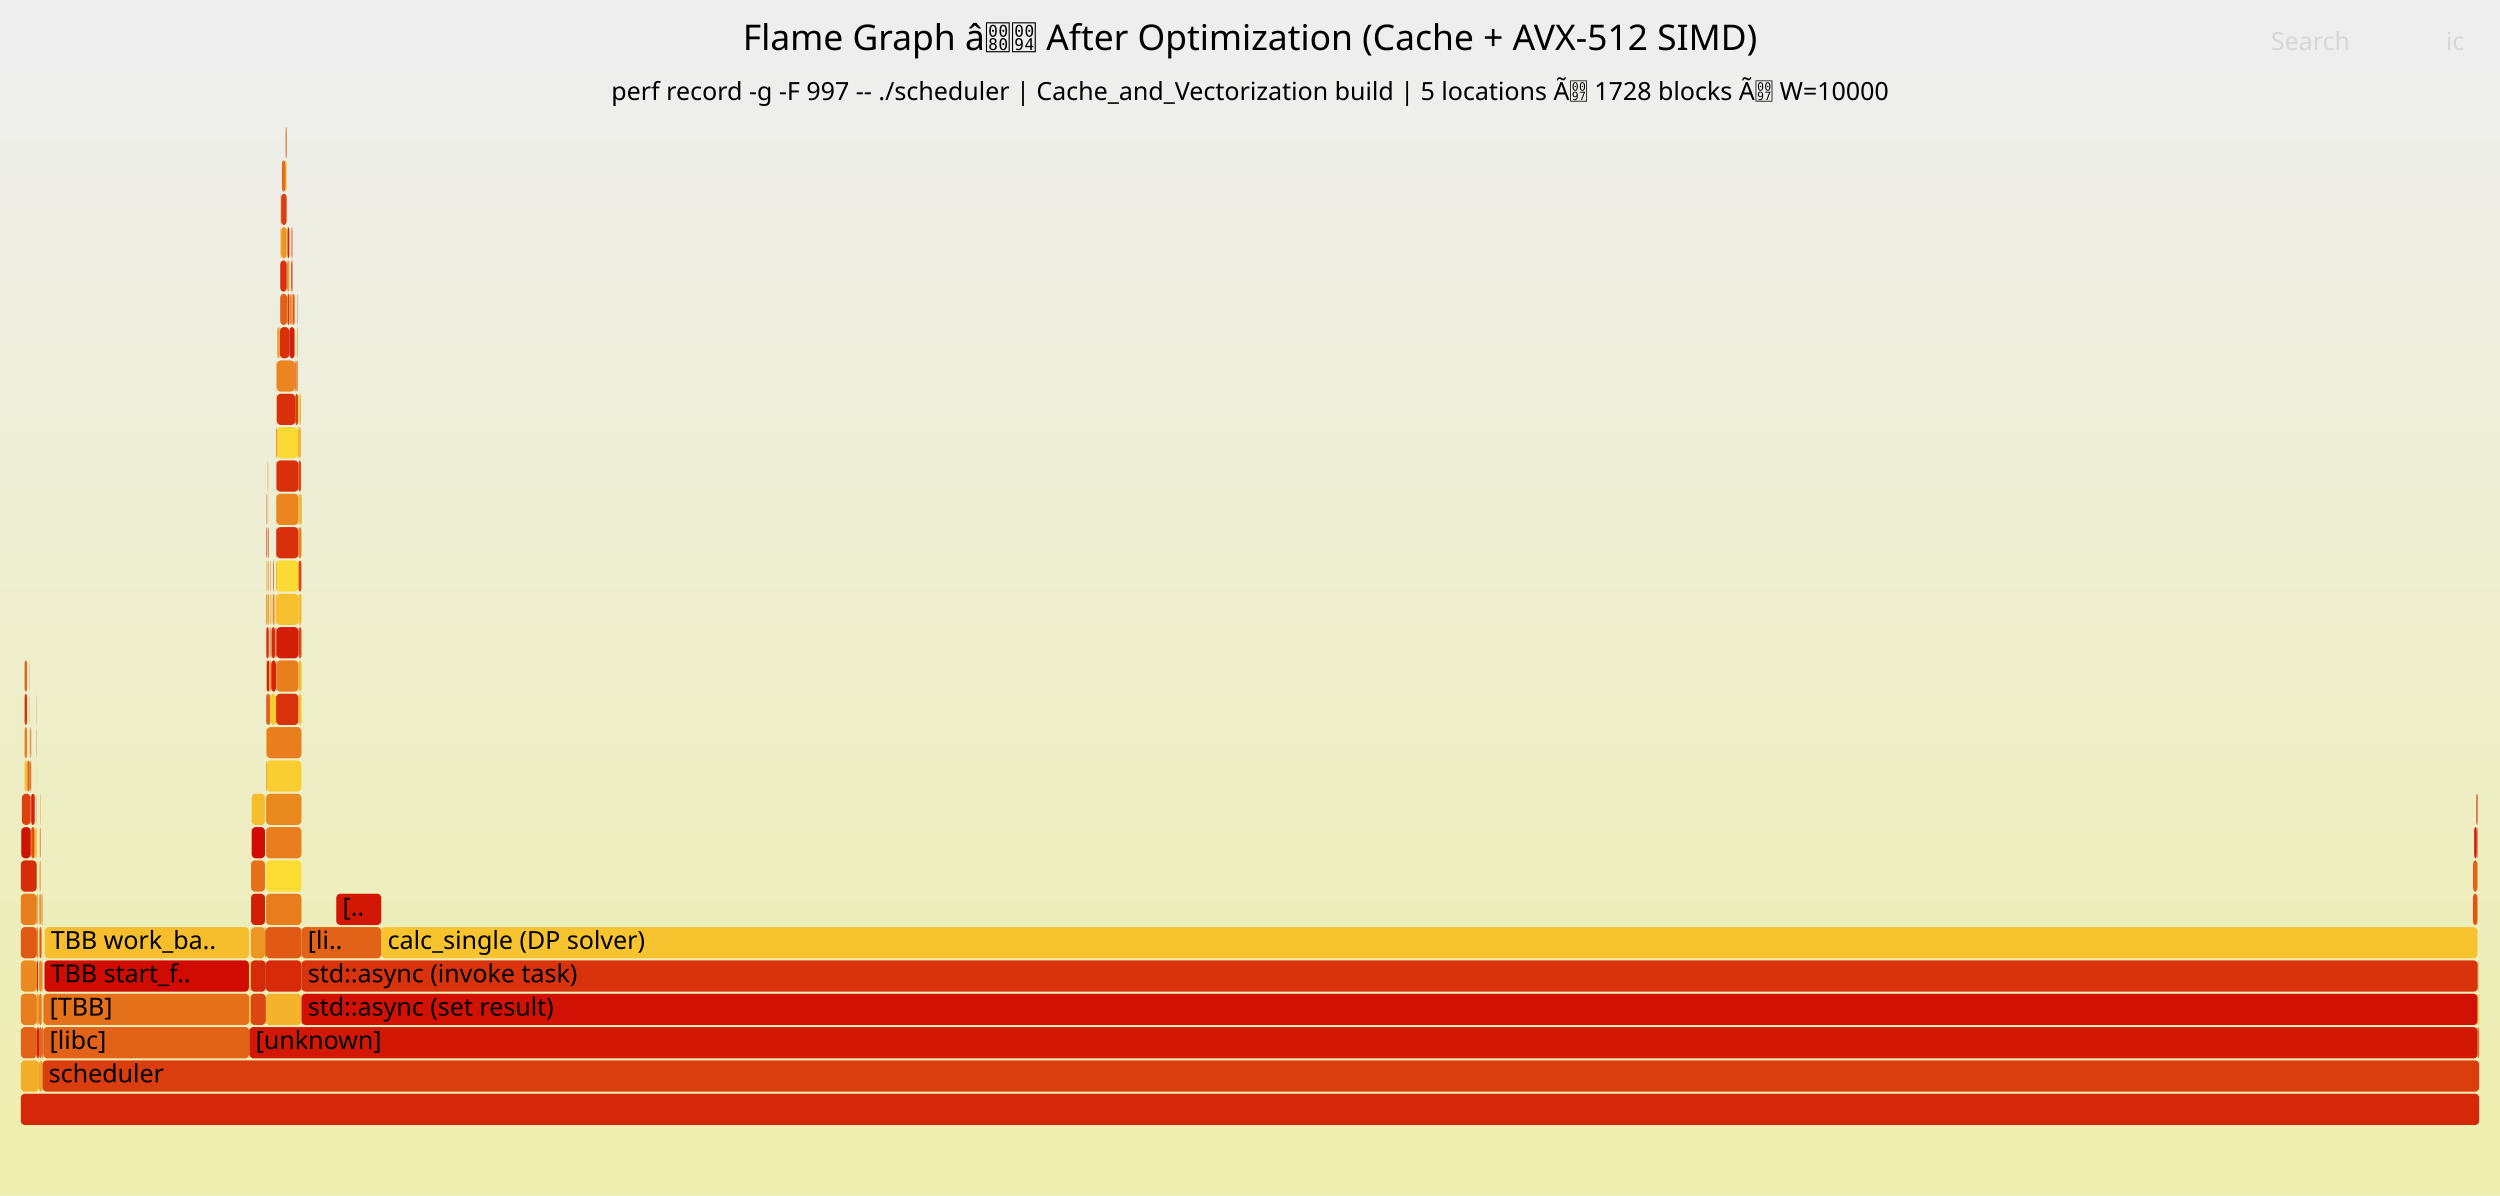
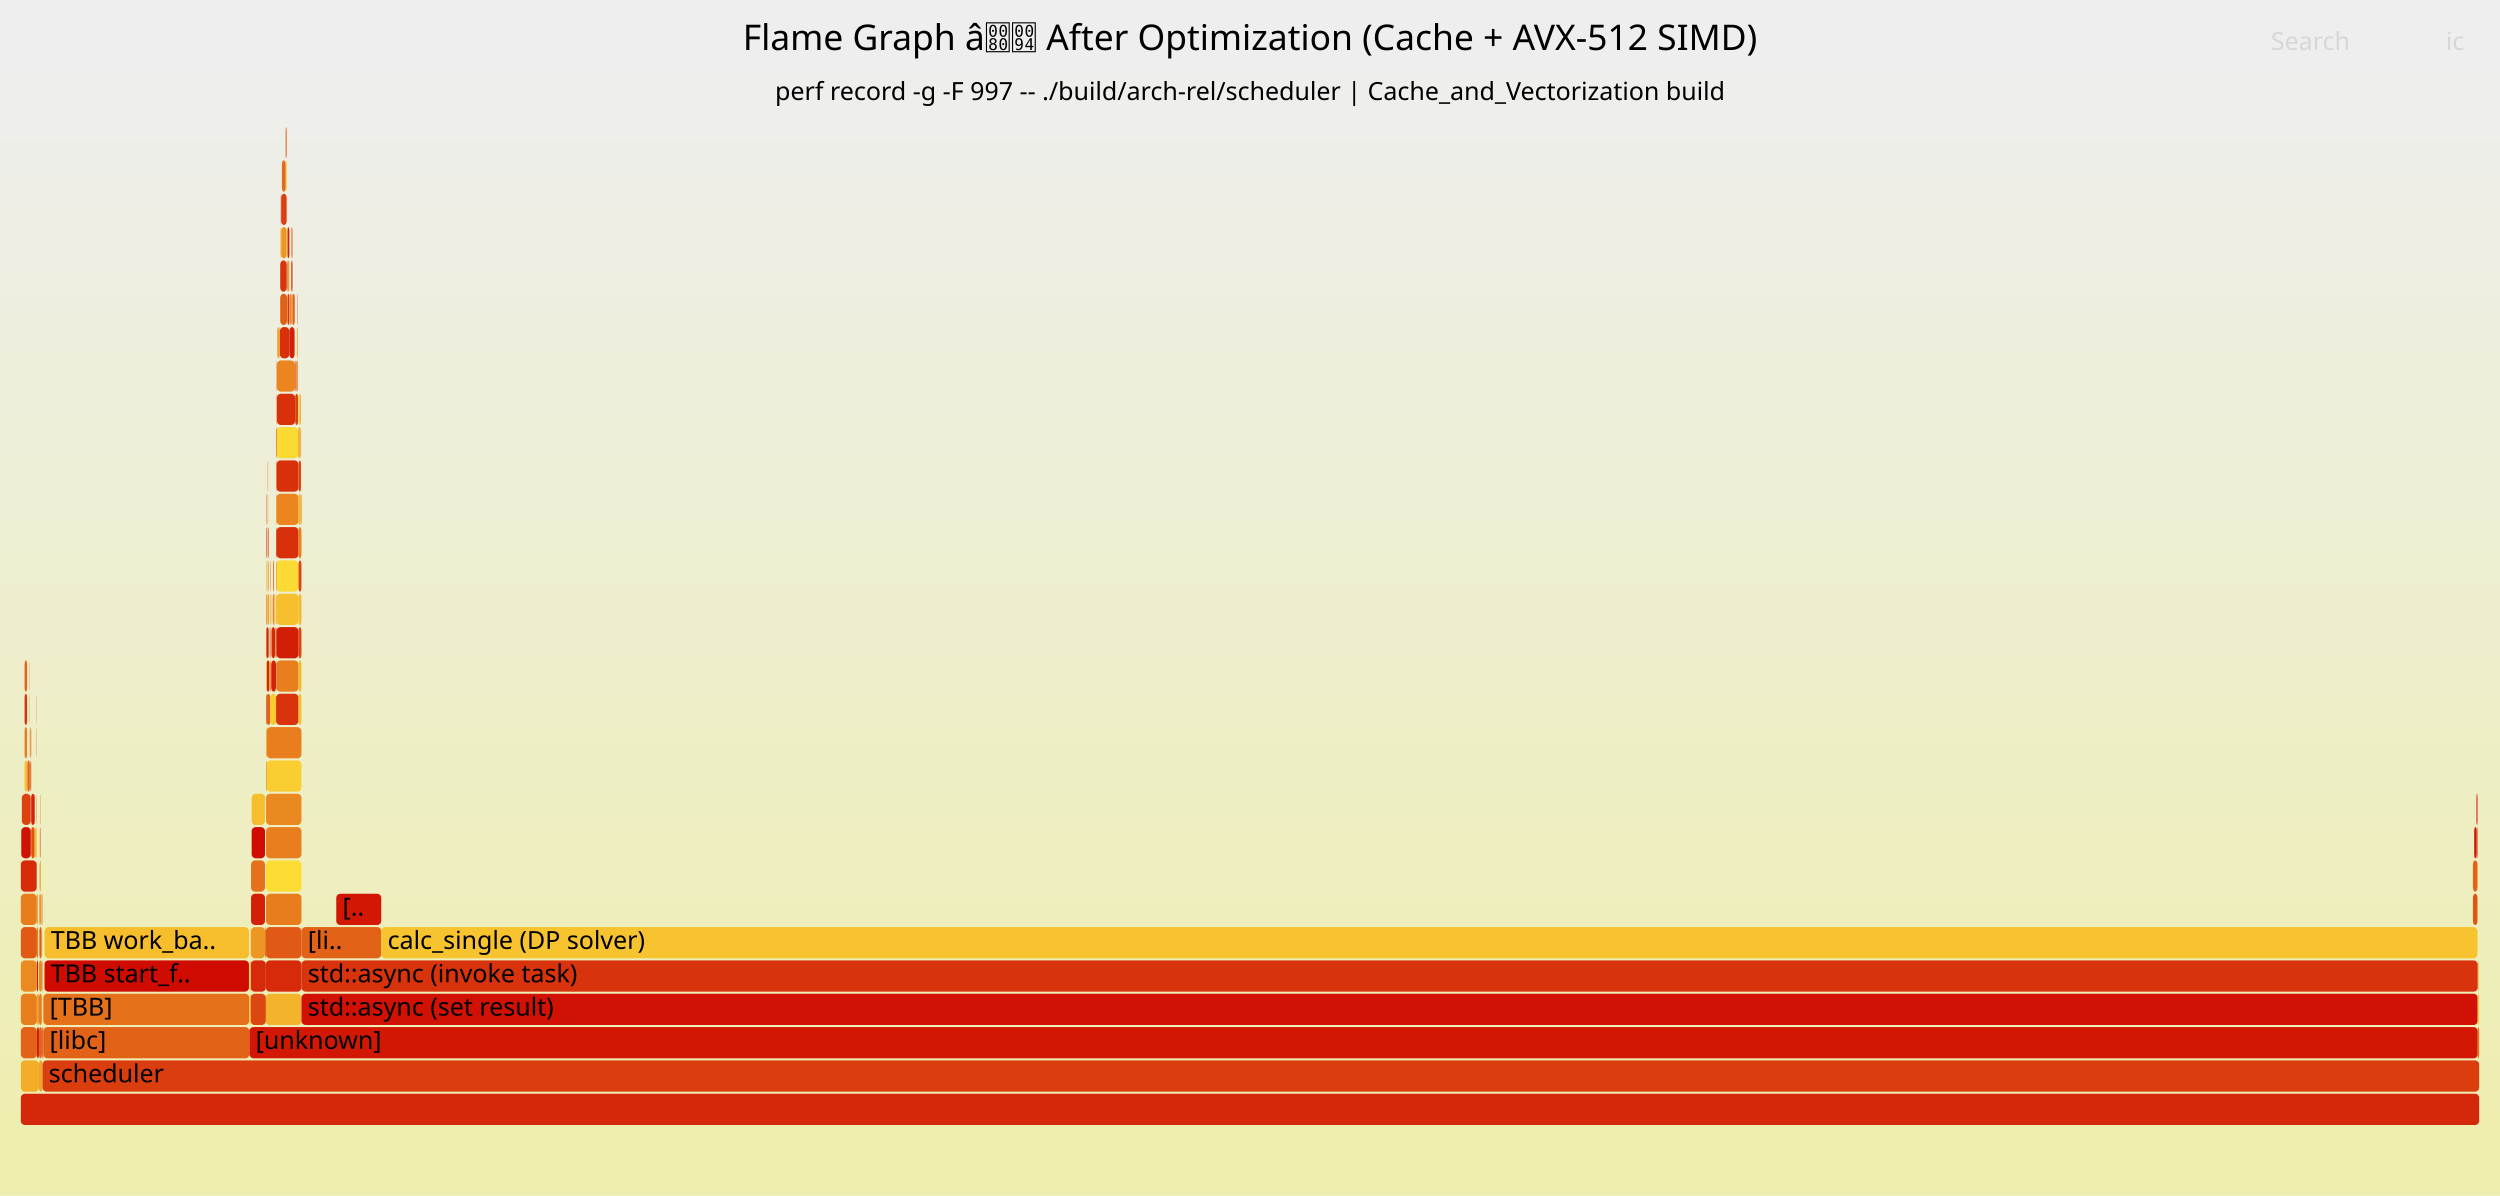
<svg xmlns="http://www.w3.org/2000/svg" version="1.1" width="1200" height="574" viewBox="0 0 1200 574">
  <defs>
    <linearGradient id="background" y1="0" y2="1" x1="0" x2="0">
      <stop stop-color="#eeeeee" offset="5%" />
      <stop stop-color="#eeeeb0" offset="95%" />
    </linearGradient>
  </defs>
  <style type="text/css">
	text { font-family:Verdana; font-size:12px; fill:rgb(0,0,0); }
	#search, #ignorecase { opacity:0.1; cursor:pointer; }
	#search:hover, #search.show, #ignorecase:hover, #ignorecase.show { opacity:1; }
	#subtitle { text-anchor:middle; font-color:rgb(160,160,160); }
	#title { text-anchor:middle; font-size:17px}
	#unzoom { cursor:pointer; }
	#frames &gt; *:hover { stroke:black; stroke-width:0.5; cursor:pointer; }
	.hide { display:none; }
	.parent { opacity:0.5; }
</style>
  <rect x="0.0" y="0" width="1200.0" height="574.0" fill="url(#background)" />
  <text id="title" x="600.00" y="24">Flame Graph â After Optimization (Cache + AVX-512 SIMD)</text>
-   <text id="subtitle" x="600.00" y="48">perf record -g -F 997 -- ./scheduler  |  Cache_and_Vectorization build  |  5 locations Ã 1728 blocks Ã W=10000</text>
+   <text id="subtitle" x="600.00" y="48">perf record -g -F 997 -- ./build/arch-rel/scheduler  |  Cache_and_Vectorization build</text>
  <text id="details" x="10.00" y="557"> </text>
  <text id="unzoom" x="10.00" y="24" class="hide">Reset Zoom</text>
  <text id="search" x="1090.00" y="24">Search</text>
  <text id="ignorecase" x="1174.00" y="24">ic</text>
  <text id="matched" x="1090.00" y="557"> </text>
  <g id="frames">
    <g>
      <rect x="14.3" y="349" width="0.1" height="15.0" fill="rgb(231,121,29)" rx="2" ry="2" />
      <text x="17.34" y="359.5" />
    </g>
    <g>
      <rect x="141.7" y="189" width="1.4" height="15.0" fill="rgb(219,64,15)" rx="2" ry="2" />
      <text x="144.73" y="199.5" />
    </g>
    <g>
      <rect x="131.8" y="285" width="0.2" height="15.0" fill="rgb(224,91,21)" rx="2" ry="2" />
      <text x="134.76" y="295.5" />
    </g>
    <g>
      <rect x="18.7" y="461" width="1.4" height="15.0" fill="rgb(235,138,33)" rx="2" ry="2" />
      <text x="21.70" y="471.5" />
    </g>
    <g>
      <rect x="11.8" y="317" width="1.2" height="15.0" fill="rgb(226,98,23)" rx="2" ry="2" />
      <text x="14.81" y="327.5" />
    </g>
    <g>
      <rect x="127.7" y="301" width="0.3" height="15.0" fill="rgb(220,71,17)" rx="2" ry="2" />
      <text x="130.69" y="311.5" />
    </g>
    <g>
      <rect x="137.6" y="109" width="0.2" height="15.0" fill="rgb(254,226,54)" rx="2" ry="2" />
      <text x="140.60" y="119.5" />
    </g>
    <g>
      <rect x="132.7" y="269" width="10.6" height="15.0" fill="rgb(252,218,52)" rx="2" ry="2" />
      <text x="135.69" y="279.5" />
    </g>
    <g>
      <rect x="119.7" y="477" width="0.6" height="15.0" fill="rgb(251,213,51)" rx="2" ry="2" />
      <text x="122.72" y="487.5" />
    </g>
    <g>
      <rect x="127.7" y="349" width="0.3" height="15.0" fill="rgb(245,186,44)" rx="2" ry="2" />
      <text x="130.69" y="359.5" />
    </g>
    <g>
      <rect x="19.2" y="381" width="0.2" height="15.0" fill="rgb(235,140,33)" rx="2" ry="2" />
      <text x="22.20" y="391.5" />
    </g>
    <g>
      <rect x="120.3" y="461" width="7.3" height="15.0" fill="rgb(214,43,10)" rx="2" ry="2" />
      <text x="123.29" y="471.5" />
    </g>
    <g>
      <rect x="120.5" y="445" width="6.7" height="15.0" fill="rgb(237,150,36)" rx="2" ry="2" />
      <text x="123.49" y="455.5" />
    </g>
    <g>
      <rect x="130.2" y="285" width="0.2" height="15.0" fill="rgb(243,176,42)" rx="2" ry="2" />
      <text x="133.16" y="295.5" />
    </g>
    <g>
      <rect x="132.7" y="205" width="10.4" height="15.0" fill="rgb(252,218,52)" rx="2" ry="2" />
      <text x="135.69" y="215.5" />
    </g>
    <g>
      <rect x="132.5" y="269" width="0.2" height="15.0" fill="rgb(228,108,25)" rx="2" ry="2" />
      <text x="135.46" y="279.5" />
    </g>
    <g>
      <rect x="132.5" y="237" width="0.2" height="15.0" fill="rgb(233,129,30)" rx="2" ry="2" />
      <text x="135.46" y="247.5" />
    </g>
    <g>
      <rect x="1189.5" y="461" width="0.3" height="15.0" fill="rgb(243,176,42)" rx="2" ry="2" />
      <text x="1192.54" y="471.5" />
    </g>
    <g>
      <rect x="128.0" y="365" width="16.7" height="15.0" fill="rgb(249,206,49)" rx="2" ry="2" />
      <text x="131.02" y="375.5" />
    </g>
    <g>
      <rect x="128.0" y="317" width="1.4" height="15.0" fill="rgb(212,36,8)" rx="2" ry="2" />
      <text x="131.04" y="327.5" />
    </g>
    <g>
      <rect x="132.5" y="285" width="0.2" height="15.0" fill="rgb(233,129,30)" rx="2" ry="2" />
      <text x="135.46" y="295.5" />
    </g>
    <g>
      <rect x="120.5" y="429" width="6.7" height="15.0" fill="rgb(211,31,7)" rx="2" ry="2" />
      <text x="123.49" y="439.5" />
    </g>
    <g>
      <rect x="143.3" y="301" width="1.4" height="15.0" fill="rgb(220,71,17)" rx="2" ry="2" />
      <text x="146.30" y="311.5" />
    </g>
    <g>
      <rect x="17.6" y="413" width="0.1" height="15.0" fill="rgb(232,126,30)" rx="2" ry="2" />
      <text x="20.62" y="423.5" />
    </g>
    <g>
      <rect x="17.6" y="429" width="0.1" height="15.0" fill="rgb(210,23,5)" rx="2" ry="2" />
      <text x="20.62" y="439.5" />
    </g>
    <g>
      <rect x="17.7" y="477" width="0.6" height="15.0" fill="rgb(241,165,39)" rx="2" ry="2" />
      <text x="20.73" y="487.5" />
    </g>
    <g>
      <rect x="19.1" y="413" width="0.5" height="15.0" fill="rgb(241,167,40)" rx="2" ry="2" />
      <text x="22.05" y="423.5" />
    </g>
    <g>
      <rect x="128.0" y="349" width="16.7" height="15.0" fill="rgb(232,126,30)" rx="2" ry="2" />
      <text x="131.02" y="359.5" />
    </g>
    <g>
      <rect x="127.6" y="477" width="17.1" height="15.0" fill="rgb(243,179,42)" rx="2" ry="2" />
      <text x="130.64" y="487.5" />
    </g>
    <g>
      <rect x="18.7" y="477" width="1.4" height="15.0" fill="rgb(232,126,30)" rx="2" ry="2" />
      <text x="21.70" y="487.5" />
    </g>
    <g>
      <rect x="142.3" y="173" width="0.5" height="15.0" fill="rgb(228,108,25)" rx="2" ry="2" />
      <text x="145.32" y="183.5" />
    </g>
    <g>
      <rect x="17.9" y="429" width="0.3" height="15.0" fill="rgb(226,98,23)" rx="2" ry="2" />
      <text x="20.93" y="439.5" />
    </g>
    <g>
      <rect x="17.6" y="397" width="0.1" height="15.0" fill="rgb(227,104,24)" rx="2" ry="2" />
      <text x="20.62" y="407.5" />
    </g>
    <g>
      <rect x="18.9" y="429" width="0.7" height="15.0" fill="rgb(232,125,30)" rx="2" ry="2" />
      <text x="21.92" y="439.5" />
    </g>
    <g>
      <rect x="138.1" y="109" width="0.8" height="15.0" fill="rgb(212,35,8)" rx="2" ry="2" />
      <text x="141.05" y="119.5" />
    </g>
    <g>
      <rect x="134.6" y="109" width="0.2" height="15.0" fill="rgb(246,191,45)" rx="2" ry="2" />
      <text x="137.58" y="119.5" />
    </g>
    <g>
      <rect x="128.0" y="333" width="1.7" height="15.0" fill="rgb(226,99,23)" rx="2" ry="2" />
      <text x="131.02" y="343.5" />
    </g>
    <g>
      <rect x="132.9" y="189" width="8.8" height="15.0" fill="rgb(215,48,11)" rx="2" ry="2" />
      <text x="135.91" y="199.5" />
    </g>
    <g>
      <rect x="144.7" y="445" width="38.3" height="15.0" fill="rgb(226,98,23)" rx="2" ry="2" />
      <text x="147.74" y="455.5">[li..</text>
    </g>
    <g>
      <rect x="20.1" y="477" width="0.2" height="15.0" fill="rgb(250,209,50)" rx="2" ry="2" />
      <text x="23.08" y="487.5" />
    </g>
    <g>
      <rect x="13.1" y="365" width="1.2" height="15.0" fill="rgb(226,98,23)" rx="2" ry="2" />
      <text x="16.10" y="375.5" />
    </g>
    <g>
      <rect x="134.3" y="157" width="4.6" height="15.0" fill="rgb(215,48,11)" rx="2" ry="2" />
      <text x="137.27" y="167.5" />
    </g>
    <g>
      <rect x="132.5" y="173" width="0.2" height="15.0" fill="rgb(233,132,31)" rx="2" ry="2" />
      <text x="135.46" y="183.5" />
    </g>
    <g>
      <rect x="143.1" y="205" width="0.2" height="15.0" fill="rgb(219,64,15)" rx="2" ry="2" />
      <text x="146.07" y="215.5" />
    </g>
    <g>
      <rect x="132.5" y="205" width="0.2" height="15.0" fill="rgb(209,18,4)" rx="2" ry="2" />
      <text x="135.46" y="215.5" />
    </g>
    <g>
      <rect x="11.8" y="349" width="1.2" height="15.0" fill="rgb(232,126,30)" rx="2" ry="2" />
      <text x="14.81" y="359.5" />
    </g>
    <g>
      <rect x="132.7" y="253" width="10.6" height="15.0" fill="rgb(215,48,11)" rx="2" ry="2" />
      <text x="135.69" y="263.5" />
    </g>
    <g>
      <rect x="142.8" y="141" width="0.2" height="15.0" fill="rgb(226,98,23)" rx="2" ry="2" />
      <text x="145.80" y="151.5" />
    </g>
    <g>
      <rect x="143.3" y="253" width="1.4" height="15.0" fill="rgb(233,129,30)" rx="2" ry="2" />
      <text x="146.30" y="263.5" />
    </g>
    <g>
      <rect x="127.8" y="237" width="0.2" height="15.0" fill="rgb(226,98,23)" rx="2" ry="2" />
      <text x="130.78" y="247.5" />
    </g>
    <g>
      <rect x="20.8" y="493" width="98.9" height="15.0" fill="rgb(226,98,23)" rx="2" ry="2" />
      <text x="23.79" y="503.5">[libc]</text>
    </g>
    <g>
      <rect x="1187.0" y="413" width="2.2" height="15.0" fill="rgb(226,98,23)" rx="2" ry="2" />
      <text x="1190.01" y="423.5" />
    </g>
    <g>
      <rect x="14.4" y="349" width="0.3" height="15.0" fill="rgb(226,98,23)" rx="2" ry="2" />
      <text x="17.44" y="359.5" />
    </g>
    <g>
      <rect x="10.0" y="525" width="1180.0" height="15.0" fill="rgb(213,39,9)" rx="2" ry="2" />
      <text x="13.00" y="535.5" />
    </g>
    <g>
      <rect x="132.7" y="301" width="10.6" height="15.0" fill="rgb(211,30,7)" rx="2" ry="2" />
      <text x="135.69" y="311.5" />
    </g>
    <g>
      <rect x="144.5" y="237" width="0.2" height="15.0" fill="rgb(226,98,23)" rx="2" ry="2" />
      <text x="147.50" y="247.5" />
    </g>
    <g>
      <rect x="127.7" y="317" width="0.3" height="15.0" fill="rgb(245,186,44)" rx="2" ry="2" />
      <text x="130.69" y="327.5" />
    </g>
    <g>
      <rect x="17.7" y="445" width="0.6" height="15.0" fill="rgb(232,125,29)" rx="2" ry="2" />
      <text x="20.73" y="455.5" />
    </g>
    <g>
      <rect x="21.3" y="461" width="98.2" height="15.0" fill="rgb(207,11,2)" rx="2" ry="2" />
      <text x="24.34" y="471.5">TBB start_f..</text>
    </g>
    <g>
      <rect x="14.9" y="365" width="0.1" height="15.0" fill="rgb(222,82,19)" rx="2" ry="2" />
      <text x="17.86" y="375.5" />
    </g>
    <g>
      <rect x="132.2" y="301" width="0.3" height="15.0" fill="rgb(254,228,54)" rx="2" ry="2" />
      <text x="135.21" y="311.5" />
    </g>
    <g>
      <rect x="10.2" y="397" width="4.6" height="15.0" fill="rgb(208,18,4)" rx="2" ry="2" />
      <text x="13.24" y="407.5" />
    </g>
    <g>
      <rect x="129.7" y="317" width="0.2" height="15.0" fill="rgb(219,64,15)" rx="2" ry="2" />
      <text x="132.66" y="327.5" />
    </g>
    <g>
      <rect x="16.8" y="397" width="0.8" height="15.0" fill="rgb(247,196,46)" rx="2" ry="2" />
      <text x="19.78" y="407.5" />
    </g>
    <g>
      <rect x="143.3" y="189" width="0.9" height="15.0" fill="rgb(250,207,49)" rx="2" ry="2" />
      <text x="146.30" y="199.5" />
    </g>
    <g>
      <rect x="135.0" y="93" width="2.6" height="15.0" fill="rgb(218,64,15)" rx="2" ry="2" />
      <text x="138.04" y="103.5" />
    </g>
    <g>
      <rect x="18.5" y="477" width="0.2" height="15.0" fill="rgb(224,89,21)" rx="2" ry="2" />
      <text x="21.55" y="487.5" />
    </g>
    <g>
      <rect x="132.7" y="317" width="10.6" height="15.0" fill="rgb(232,126,30)" rx="2" ry="2" />
      <text x="135.69" y="327.5" />
    </g>
    <g>
      <rect x="18.7" y="493" width="1.4" height="15.0" fill="rgb(226,98,23)" rx="2" ry="2" />
      <text x="21.70" y="503.5" />
    </g>
    <g>
      <rect x="128.5" y="253" width="0.2" height="15.0" fill="rgb(221,75,18)" rx="2" ry="2" />
      <text x="131.51" y="263.5" />
    </g>
    <g>
      <rect x="132.5" y="189" width="0.2" height="15.0" fill="rgb(233,129,30)" rx="2" ry="2" />
      <text x="135.46" y="199.5" />
    </g>
    <g>
      <rect x="137.1" y="77" width="0.5" height="15.0" fill="rgb(248,200,48)" rx="2" ry="2" />
      <text x="140.08" y="87.5" />
    </g>
    <g>
      <rect x="119.7" y="493" width="1069.6" height="15.0" fill="rgb(210,24,5)" rx="2" ry="2" />
      <text x="122.71" y="503.5">[unknown]</text>
    </g>
    <g>
      <rect x="14.8" y="397" width="0.2" height="15.0" fill="rgb(234,136,32)" rx="2" ry="2" />
      <text x="17.77" y="407.5" />
    </g>
    <g>
      <rect x="128.5" y="285" width="0.4" height="15.0" fill="rgb(219,67,16)" rx="2" ry="2" />
      <text x="131.51" y="295.5" />
    </g>
    <g>
      <rect x="129.2" y="285" width="0.2" height="15.0" fill="rgb(251,214,51)" rx="2" ry="2" />
      <text x="132.17" y="295.5" />
    </g>
    <g>
      <rect x="120.8" y="381" width="6.4" height="15.0" fill="rgb(246,190,45)" rx="2" ry="2" />
      <text x="123.84" y="391.5" />
    </g>
    <g>
      <rect x="142.8" y="157" width="0.2" height="15.0" fill="rgb(216,51,12)" rx="2" ry="2" />
      <text x="145.80" y="167.5" />
    </g>
    <g>
      <rect x="17.7" y="461" width="0.6" height="15.0" fill="rgb(210,24,5)" rx="2" ry="2" />
      <text x="20.73" y="471.5" />
    </g>
    <g>
      <rect x="135.3" y="77" width="1.8" height="15.0" fill="rgb(228,107,25)" rx="2" ry="2" />
      <text x="138.35" y="87.5" />
    </g>
    <g>
      <rect x="142.8" y="173" width="0.2" height="15.0" fill="rgb(233,129,30)" rx="2" ry="2" />
      <text x="145.80" y="183.5" />
    </g>
    <g>
      <rect x="139.7" y="141" width="0.2" height="15.0" fill="rgb(228,108,25)" rx="2" ry="2" />
      <text x="142.74" y="151.5" />
    </g>
    <g>
      <rect x="132.5" y="301" width="0.2" height="15.0" fill="rgb(209,18,4)" rx="2" ry="2" />
      <text x="135.46" y="311.5" />
    </g>
    <g>
      <rect x="128.5" y="269" width="0.4" height="15.0" fill="rgb(233,129,30)" rx="2" ry="2" />
      <text x="131.51" y="279.5" />
    </g>
    <g>
      <rect x="127.7" y="397" width="17.0" height="15.0" fill="rgb(232,126,30)" rx="2" ry="2" />
      <text x="130.68" y="407.5" />
    </g>
    <g>
      <rect x="132.9" y="173" width="8.6" height="15.0" fill="rgb(234,133,31)" rx="2" ry="2" />
      <text x="135.91" y="183.5" />
    </g>
    <g>
      <rect x="14.9" y="349" width="0.1" height="15.0" fill="rgb(226,98,23)" rx="2" ry="2" />
      <text x="17.86" y="359.5" />
    </g>
    <g>
      <rect x="18.9" y="397" width="0.1" height="15.0" fill="rgb(246,191,45)" rx="2" ry="2" />
      <text x="21.92" y="407.5" />
    </g>
    <g>
      <rect x="144.7" y="477" width="1044.6" height="15.0" fill="rgb(208,17,4)" rx="2" ry="2" />
      <text x="147.74" y="487.5">std::async (set result)</text>
    </g>
    <g>
      <rect x="10.5" y="381" width="4.2" height="15.0" fill="rgb(219,66,15)" rx="2" ry="2" />
      <text x="13.48" y="391.5" />
    </g>
    <g>
      <rect x="144.2" y="189" width="0.2" height="15.0" fill="rgb(226,98,23)" rx="2" ry="2" />
      <text x="147.15" y="199.5" />
    </g>
    <g>
      <rect x="131.1" y="269" width="0.4" height="15.0" fill="rgb(226,98,23)" rx="2" ry="2" />
      <text x="134.06" y="279.5" />
    </g>
    <g>
      <rect x="128.9" y="301" width="0.2" height="15.0" fill="rgb(213,40,9)" rx="2" ry="2" />
      <text x="131.88" y="311.5" />
    </g>
    <g>
      <rect x="132.5" y="333" width="10.8" height="15.0" fill="rgb(216,51,12)" rx="2" ry="2" />
      <text x="135.46" y="343.5" />
    </g>
    <g>
      <rect x="20.1" y="493" width="0.3" height="15.0" fill="rgb(210,24,5)" rx="2" ry="2" />
      <text x="23.08" y="503.5" />
    </g>
    <g>
      <rect x="1189.8" y="477" width="0.2" height="15.0" fill="rgb(247,193,46)" rx="2" ry="2" />
      <text x="1192.77" y="487.5" />
    </g>
    <g>
      <rect x="142.5" y="157" width="0.3" height="15.0" fill="rgb(250,207,49)" rx="2" ry="2" />
      <text x="145.54" y="167.5" />
    </g>
    <g>
      <rect x="128.0" y="285" width="0.3" height="15.0" fill="rgb(232,126,30)" rx="2" ry="2" />
      <text x="131.04" y="295.5" />
    </g>
    <g>
      <rect x="129.9" y="317" width="0.3" height="15.0" fill="rgb(226,98,23)" rx="2" ry="2" />
      <text x="132.94" y="327.5" />
    </g>
    <g>
      <rect x="120.3" y="477" width="7.3" height="15.0" fill="rgb(220,71,17)" rx="2" ry="2" />
      <text x="123.29" y="487.5" />
    </g>
    <g>
      <rect x="119.9" y="461" width="0.4" height="15.0" fill="rgb(247,193,46)" rx="2" ry="2" />
      <text x="122.91" y="471.5" />
    </g>
    <g>
      <rect x="161.4" y="429" width="21.6" height="15.0" fill="rgb(210,24,5)" rx="2" ry="2" />
      <text x="164.42" y="439.5">[..</text>
    </g>
    <g>
      <rect x="1187.0" y="429" width="2.2" height="15.0" fill="rgb(223,86,20)" rx="2" ry="2" />
      <text x="1190.01" y="439.5" />
    </g>
    <g>
      <rect x="11.8" y="365" width="1.2" height="15.0" fill="rgb(247,193,46)" rx="2" ry="2" />
      <text x="14.81" y="375.5" />
    </g>
    <g>
      <rect x="18.3" y="477" width="0.2" height="15.0" fill="rgb(232,125,29)" rx="2" ry="2" />
      <text x="21.30" y="487.5" />
    </g>
    <g>
      <rect x="144.7" y="461" width="1044.6" height="15.0" fill="rgb(216,51,12)" rx="2" ry="2" />
      <text x="147.74" y="471.5">std::async (invoke task)</text>
    </g>
    <g>
      <rect x="10.0" y="493" width="7.7" height="15.0" fill="rgb(226,98,23)" rx="2" ry="2" />
      <text x="13.00" y="503.5" />
    </g>
    <g>
      <rect x="21.2" y="461" width="0.1" height="15.0" fill="rgb(254,228,54)" rx="2" ry="2" />
      <text x="24.20" y="471.5" />
    </g>
    <g>
      <rect x="143.3" y="333" width="1.4" height="15.0" fill="rgb(246,191,45)" rx="2" ry="2" />
      <text x="146.30" y="343.5" />
    </g>
    <g>
      <rect x="139.7" y="125" width="0.2" height="15.0" fill="rgb(209,18,4)" rx="2" ry="2" />
      <text x="142.74" y="135.5" />
    </g>
    <g>
      <rect x="10.0" y="461" width="7.7" height="15.0" fill="rgb(235,138,33)" rx="2" ry="2" />
      <text x="13.00" y="471.5" />
    </g>
    <g>
      <rect x="127.7" y="413" width="17.0" height="15.0" fill="rgb(253,221,52)" rx="2" ry="2" />
      <text x="130.68" y="423.5" />
    </g>
    <g>
      <rect x="128.5" y="221" width="0.2" height="15.0" fill="rgb(232,126,30)" rx="2" ry="2" />
      <text x="131.51" y="231.5" />
    </g>
    <g>
      <rect x="138.9" y="157" width="2.5" height="15.0" fill="rgb(212,32,7)" rx="2" ry="2" />
      <text x="141.93" y="167.5" />
    </g>
    <g>
      <rect x="10.0" y="445" width="7.7" height="15.0" fill="rgb(224,89,21)" rx="2" ry="2" />
      <text x="13.00" y="455.5" />
    </g>
    <g>
      <rect x="127.7" y="381" width="17.0" height="15.0" fill="rgb(234,137,32)" rx="2" ry="2" />
      <text x="130.69" y="391.5" />
    </g>
    <g>
      <rect x="20.8" y="477" width="98.8" height="15.0" fill="rgb(229,113,27)" rx="2" ry="2" />
      <text x="23.82" y="487.5">[TBB]</text>
    </g>
    <g>
      <rect x="140.4" y="141" width="1.0" height="15.0" fill="rgb(226,98,23)" rx="2" ry="2" />
      <text x="143.41" y="151.5" />
    </g>
    <g>
      <rect x="138.1" y="125" width="0.8" height="15.0" fill="rgb(239,159,38)" rx="2" ry="2" />
      <text x="141.05" y="135.5" />
    </g>
    <g>
      <rect x="143.3" y="269" width="1.4" height="15.0" fill="rgb(220,71,17)" rx="2" ry="2" />
      <text x="146.30" y="279.5" />
    </g>
    <g>
      <rect x="127.7" y="365" width="0.3" height="15.0" fill="rgb(232,126,30)" rx="2" ry="2" />
      <text x="130.69" y="375.5" />
    </g>
    <g>
      <rect x="137.6" y="125" width="0.2" height="15.0" fill="rgb(228,108,25)" rx="2" ry="2" />
      <text x="140.60" y="135.5" />
    </g>
    <g>
      <rect x="11.8" y="333" width="1.2" height="15.0" fill="rgb(216,51,12)" rx="2" ry="2" />
      <text x="14.81" y="343.5" />
    </g>
    <g>
      <rect x="129.7" y="285" width="0.2" height="15.0" fill="rgb(233,129,30)" rx="2" ry="2" />
      <text x="132.66" y="295.5" />
    </g>
    <g>
      <rect x="143.3" y="285" width="1.4" height="15.0" fill="rgb(245,186,44)" rx="2" ry="2" />
      <text x="146.30" y="295.5" />
    </g>
    <g>
      <rect x="17.7" y="493" width="1.0" height="15.0" fill="rgb(210,24,5)" rx="2" ry="2" />
      <text x="20.73" y="503.5" />
    </g>
    <g>
      <rect x="10.0" y="477" width="7.7" height="15.0" fill="rgb(232,126,30)" rx="2" ry="2" />
      <text x="13.00" y="487.5" />
    </g>
    <g>
      <rect x="130.2" y="317" width="2.3" height="15.0" fill="rgb(212,36,8)" rx="2" ry="2" />
      <text x="133.16" y="327.5" />
    </g>
    <g>
      <rect x="141.7" y="173" width="0.3" height="15.0" fill="rgb(226,99,23)" rx="2" ry="2" />
      <text x="144.73" y="183.5" />
    </g>
    <g>
      <rect x="120.8" y="397" width="6.4" height="15.0" fill="rgb(207,11,2)" rx="2" ry="2" />
      <text x="123.84" y="407.5" />
    </g>
    <g>
      <rect x="132.5" y="317" width="0.2" height="15.0" fill="rgb(228,108,25)" rx="2" ry="2" />
      <text x="135.46" y="327.5" />
    </g>
    <g>
      <rect x="128.7" y="253" width="0.2" height="15.0" fill="rgb(209,19,4)" rx="2" ry="2" />
      <text x="131.70" y="263.5" />
    </g>
    <g>
      <rect x="127.7" y="253" width="0.3" height="15.0" fill="rgb(220,71,17)" rx="2" ry="2" />
      <text x="130.71" y="263.5" />
    </g>
    <g>
      <rect x="10.0" y="509" width="8.7" height="15.0" fill="rgb(242,173,41)" rx="2" ry="2" />
      <text x="13.00" y="519.5" />
    </g>
    <g>
      <rect x="10.0" y="429" width="7.6" height="15.0" fill="rgb(232,125,30)" rx="2" ry="2" />
      <text x="13.00" y="439.5" />
    </g>
    <g>
      <rect x="128.0" y="301" width="0.9" height="15.0" fill="rgb(213,41,9)" rx="2" ry="2" />
      <text x="131.04" y="311.5" />
    </g>
    <g>
      <rect x="119.7" y="461" width="0.2" height="15.0" fill="rgb(249,204,48)" rx="2" ry="2" />
      <text x="122.72" y="471.5" />
    </g>
    <g>
      <rect x="183.0" y="445" width="1006.2" height="15.0" fill="rgb(247,196,47)" rx="2" ry="2" />
      <text x="186.04" y="455.5">calc_single (DP solver)</text>
    </g>
    <g>
      <rect x="137.1" y="61" width="0.5" height="15.0" fill="rgb(226,98,23)" rx="2" ry="2" />
      <text x="140.08" y="71.5" />
    </g>
    <g>
      <rect x="127.6" y="445" width="17.1" height="15.0" fill="rgb(224,89,21)" rx="2" ry="2" />
      <text x="130.64" y="455.5" />
    </g>
    <g>
      <rect x="21.4" y="445" width="98.1" height="15.0" fill="rgb(246,190,45)" rx="2" ry="2" />
      <text x="24.38" y="455.5">TBB work_ba..</text>
    </g>
    <g>
      <rect x="1188.7" y="381" width="0.5" height="15.0" fill="rgb(210,24,5)" rx="2" ry="2" />
      <text x="1191.66" y="391.5" />
    </g>
    <g>
      <rect x="134.8" y="109" width="0.2" height="15.0" fill="rgb(233,129,30)" rx="2" ry="2" />
      <text x="137.80" y="119.5" />
    </g>
    <g>
      <rect x="14.8" y="381" width="0.2" height="15.0" fill="rgb(212,34,8)" rx="2" ry="2" />
      <text x="17.77" y="391.5" />
    </g>
    <g>
      <rect x="127.7" y="333" width="0.3" height="15.0" fill="rgb(220,71,17)" rx="2" ry="2" />
      <text x="130.69" y="343.5" />
    </g>
    <g>
      <rect x="143.3" y="317" width="1.4" height="15.0" fill="rgb(245,186,44)" rx="2" ry="2" />
      <text x="146.30" y="327.5" />
    </g>
    <g>
      <rect x="133.4" y="157" width="0.9" height="15.0" fill="rgb(239,159,38)" rx="2" ry="2" />
      <text x="136.38" y="167.5" />
    </g>
    <g>
      <rect x="132.7" y="237" width="10.6" height="15.0" fill="rgb(234,133,31)" rx="2" ry="2" />
      <text x="135.69" y="247.5" />
    </g>
    <g>
      <rect x="17.6" y="333" width="0.1" height="15.0" fill="rgb(219,67,16)" rx="2" ry="2" />
      <text x="20.62" y="343.5" />
    </g>
    <g>
      <rect x="15.0" y="381" width="1.6" height="15.0" fill="rgb(212,34,8)" rx="2" ry="2" />
      <text x="17.99" y="391.5" />
    </g>
    <g>
      <rect x="143.3" y="205" width="1.1" height="15.0" fill="rgb(245,186,44)" rx="2" ry="2" />
      <text x="146.30" y="215.5" />
    </g>
    <g>
      <rect x="142.0" y="173" width="0.3" height="15.0" fill="rgb(233,132,31)" rx="2" ry="2" />
      <text x="144.97" y="183.5" />
    </g>
    <g>
      <rect x="131.5" y="285" width="0.2" height="15.0" fill="rgb(254,228,54)" rx="2" ry="2" />
      <text x="134.50" y="295.5" />
    </g>
    <g>
      <rect x="127.2" y="445" width="0.4" height="15.0" fill="rgb(226,98,23)" rx="2" ry="2" />
      <text x="130.20" y="455.5" />
    </g>
    <g>
      <rect x="132.5" y="253" width="0.2" height="15.0" fill="rgb(209,18,4)" rx="2" ry="2" />
      <text x="135.46" y="263.5" />
    </g>
    <g>
      <rect x="17.6" y="381" width="0.1" height="15.0" fill="rgb(207,9,2)" rx="2" ry="2" />
      <text x="20.62" y="391.5" />
    </g>
    <g>
      <rect x="139.9" y="109" width="0.5" height="15.0" fill="rgb(226,98,23)" rx="2" ry="2" />
      <text x="142.89" y="119.5" />
    </g>
    <g>
      <rect x="18.9" y="445" width="1.1" height="15.0" fill="rgb(224,89,21)" rx="2" ry="2" />
      <text x="21.85" y="455.5" />
    </g>
    <g>
      <rect x="20.1" y="445" width="0.2" height="15.0" fill="rgb(250,208,49)" rx="2" ry="2" />
      <text x="23.08" y="455.5" />
    </g>
    <g>
      <rect x="128.5" y="237" width="0.2" height="15.0" fill="rgb(233,131,31)" rx="2" ry="2" />
      <text x="131.51" y="247.5" />
    </g>
    <g>
      <rect x="132.7" y="285" width="10.6" height="15.0" fill="rgb(246,191,45)" rx="2" ry="2" />
      <text x="135.69" y="295.5" />
    </g>
    <g>
      <rect x="17.8" y="429" width="0.1" height="15.0" fill="rgb(247,194,46)" rx="2" ry="2" />
      <text x="20.79" y="439.5" />
    </g>
    <g>
      <rect x="120.5" y="413" width="6.7" height="15.0" fill="rgb(229,113,27)" rx="2" ry="2" />
      <text x="123.49" y="423.5" />
    </g>
    <g>
      <rect x="15.0" y="397" width="1.6" height="15.0" fill="rgb(222,82,19)" rx="2" ry="2" />
      <text x="17.99" y="407.5" />
    </g>
    <g>
      <rect x="127.7" y="269" width="0.3" height="15.0" fill="rgb(245,186,44)" rx="2" ry="2" />
      <text x="130.69" y="279.5" />
    </g>
    <g>
      <rect x="129.4" y="317" width="0.3" height="15.0" fill="rgb(250,211,50)" rx="2" ry="2" />
      <text x="132.41" y="327.5" />
    </g>
    <g>
      <rect x="10.0" y="413" width="7.6" height="15.0" fill="rgb(214,44,10)" rx="2" ry="2" />
      <text x="13.00" y="423.5" />
    </g>
    <g>
      <rect x="132.7" y="221" width="10.6" height="15.0" fill="rgb(215,48,11)" rx="2" ry="2" />
      <text x="135.69" y="231.5" />
    </g>
    <g>
      <rect x="17.6" y="365" width="0.1" height="15.0" fill="rgb(250,211,50)" rx="2" ry="2" />
      <text x="20.62" y="375.5" />
    </g>
    <g>
      <rect x="20.1" y="461" width="0.2" height="15.0" fill="rgb(210,24,5)" rx="2" ry="2" />
      <text x="23.08" y="471.5" />
    </g>
    <g>
      <rect x="134.8" y="93" width="0.2" height="15.0" fill="rgb(209,19,4)" rx="2" ry="2" />
      <text x="137.80" y="103.5" />
    </g>
    <g>
      <rect x="18.7" y="509" width="1.7" height="15.0" fill="rgb(240,163,39)" rx="2" ry="2" />
      <text x="21.70" y="519.5" />
    </g>
    <g>
      <rect x="20.1" y="429" width="0.2" height="15.0" fill="rgb(217,56,13)" rx="2" ry="2" />
      <text x="23.08" y="439.5" />
    </g>
    <g>
      <rect x="14.3" y="333" width="0.1" height="15.0" fill="rgb(226,98,23)" rx="2" ry="2" />
      <text x="17.34" y="343.5" />
    </g>
    <g>
      <rect x="129.7" y="269" width="0.2" height="15.0" fill="rgb(226,99,23)" rx="2" ry="2" />
      <text x="132.66" y="279.5" />
    </g>
    <g>
      <rect x="129.7" y="301" width="0.2" height="15.0" fill="rgb(214,43,10)" rx="2" ry="2" />
      <text x="132.66" y="311.5" />
    </g>
    <g>
      <rect x="139.9" y="141" width="0.5" height="15.0" fill="rgb(233,129,30)" rx="2" ry="2" />
      <text x="142.89" y="151.5" />
    </g>
    <g>
      <rect x="137.8" y="141" width="0.3" height="15.0" fill="rgb(235,139,33)" rx="2" ry="2" />
      <text x="140.83" y="151.5" />
    </g>
    <g>
      <rect x="127.7" y="285" width="0.3" height="15.0" fill="rgb(233,129,30)" rx="2" ry="2" />
      <text x="130.69" y="295.5" />
    </g>
    <g>
      <rect x="129.2" y="301" width="0.2" height="15.0" fill="rgb(233,129,30)" rx="2" ry="2" />
      <text x="132.17" y="311.5" />
    </g>
    <g>
      <rect x="20.4" y="509" width="1169.6" height="15.0" fill="rgb(218,62,14)" rx="2" ry="2" />
      <text x="23.37" y="519.5">scheduler</text>
    </g>
    <g>
      <rect x="133.1" y="157" width="0.3" height="15.0" fill="rgb(235,139,33)" rx="2" ry="2" />
      <text x="136.13" y="167.5" />
    </g>
    <g>
      <rect x="19.6" y="429" width="0.4" height="15.0" fill="rgb(241,167,40)" rx="2" ry="2" />
      <text x="22.63" y="439.5" />
    </g>
    <g>
      <rect x="130.2" y="301" width="0.2" height="15.0" fill="rgb(230,115,27)" rx="2" ry="2" />
      <text x="133.16" y="311.5" />
    </g>
    <g>
      <rect x="141.4" y="157" width="0.1" height="15.0" fill="rgb(228,108,25)" rx="2" ry="2" />
      <text x="144.35" y="167.5" />
    </g>
    <g>
      <rect x="130.4" y="301" width="1.6" height="15.0" fill="rgb(213,41,9)" rx="2" ry="2" />
      <text x="133.37" y="311.5" />
    </g>
    <g>
      <rect x="132.0" y="301" width="0.2" height="15.0" fill="rgb(213,40,9)" rx="2" ry="2" />
      <text x="134.96" y="311.5" />
    </g>
    <g>
      <rect x="135.0" y="109" width="2.6" height="15.0" fill="rgb(237,150,36)" rx="2" ry="2" />
      <text x="138.04" y="119.5" />
    </g>
    <g>
      <rect x="17.6" y="349" width="0.1" height="15.0" fill="rgb(212,34,8)" rx="2" ry="2" />
      <text x="20.62" y="359.5" />
    </g>
    <g>
      <rect x="129.7" y="333" width="2.8" height="15.0" fill="rgb(249,203,48)" rx="2" ry="2" />
      <text x="132.66" y="343.5" />
    </g>
    <g>
      <rect x="144.4" y="205" width="0.1" height="15.0" fill="rgb(226,98,23)" rx="2" ry="2" />
      <text x="147.36" y="215.5" />
    </g>
    <g>
      <rect x="138.1" y="141" width="0.8" height="15.0" fill="rgb(215,49,11)" rx="2" ry="2" />
      <text x="141.05" y="151.5" />
    </g>
    <g>
      <rect x="139.1" y="141" width="0.6" height="15.0" fill="rgb(233,132,31)" rx="2" ry="2" />
      <text x="142.13" y="151.5" />
    </g>
    <g>
      <rect x="128.3" y="285" width="0.2" height="15.0" fill="rgb(254,228,54)" rx="2" ry="2" />
      <text x="131.28" y="295.5" />
    </g>
    <g>
      <rect x="1189.3" y="477" width="0.5" height="15.0" fill="rgb(249,204,48)" rx="2" ry="2" />
      <text x="1192.32" y="487.5" />
    </g>
    <g>
      <rect x="1188.7" y="397" width="0.5" height="15.0" fill="rgb(214,43,10)" rx="2" ry="2" />
      <text x="1191.66" y="407.5" />
    </g>
    <g>
      <rect x="127.6" y="461" width="17.1" height="15.0" fill="rgb(214,42,10)" rx="2" ry="2" />
      <text x="130.64" y="471.5" />
    </g>
    <g>
      <rect x="14.3" y="317" width="0.1" height="15.0" fill="rgb(221,73,17)" rx="2" ry="2" />
      <text x="17.34" y="327.5" />
    </g>
    <g>
      <rect x="19.2" y="397" width="0.2" height="15.0" fill="rgb(213,39,9)" rx="2" ry="2" />
      <text x="22.17" y="407.5" />
    </g>
    <g>
      <rect x="19.1" y="397" width="0.1" height="15.0" fill="rgb(249,203,48)" rx="2" ry="2" />
      <text x="22.06" y="407.5" />
    </g>
    <g>
      <rect x="139.9" y="125" width="0.5" height="15.0" fill="rgb(216,51,12)" rx="2" ry="2" />
      <text x="142.89" y="135.5" />
    </g>
    <g>
      <rect x="14.3" y="365" width="0.1" height="15.0" fill="rgb(233,133,31)" rx="2" ry="2" />
      <text x="17.34" y="375.5" />
    </g>
    <g>
      <rect x="16.6" y="381" width="0.2" height="15.0" fill="rgb(212,34,8)" rx="2" ry="2" />
      <text x="19.61" y="391.5" />
    </g>
    <g>
      <rect x="16.6" y="397" width="0.2" height="15.0" fill="rgb(233,129,30)" rx="2" ry="2" />
      <text x="19.60" y="407.5" />
    </g>
    <g>
      <rect x="143.3" y="221" width="1.2" height="15.0" fill="rgb(220,71,17)" rx="2" ry="2" />
      <text x="146.30" y="231.5" />
    </g>
    <g>
      <rect x="137.8" y="125" width="0.3" height="15.0" fill="rgb(228,108,25)" rx="2" ry="2" />
      <text x="140.83" y="135.5" />
    </g>
    <g>
      <rect x="137.8" y="109" width="0.3" height="15.0" fill="rgb(230,119,28)" rx="2" ry="2" />
      <text x="140.83" y="119.5" />
    </g>
    <g>
      <rect x="134.5" y="125" width="3.1" height="15.0" fill="rgb(216,51,12)" rx="2" ry="2" />
      <text x="137.49" y="135.5" />
    </g>
    <g>
      <rect x="132.0" y="285" width="0.2" height="15.0" fill="rgb(247,193,46)" rx="2" ry="2" />
      <text x="134.96" y="295.5" />
    </g>
    <g>
      <rect x="120.1" y="445" width="0.2" height="15.0" fill="rgb(243,176,42)" rx="2" ry="2" />
      <text x="123.08" y="455.5" />
    </g>
    <g>
      <rect x="18.9" y="413" width="0.1" height="15.0" fill="rgb(233,131,31)" rx="2" ry="2" />
      <text x="21.92" y="423.5" />
    </g>
    <g>
      <rect x="130.9" y="285" width="0.6" height="15.0" fill="rgb(232,126,30)" rx="2" ry="2" />
      <text x="133.92" y="295.5" />
    </g>
    <g>
      <rect x="134.5" y="141" width="3.3" height="15.0" fill="rgb(225,95,22)" rx="2" ry="2" />
      <text x="137.49" y="151.5" />
    </g>
    <g>
      <rect x="1187.6" y="397" width="1.1" height="15.0" fill="rgb(210,24,5)" rx="2" ry="2" />
      <text x="1190.56" y="407.5" />
    </g>
    <g>
      <rect x="14.4" y="365" width="0.3" height="15.0" fill="rgb(216,51,12)" rx="2" ry="2" />
      <text x="17.44" y="375.5" />
    </g>
    <g>
      <rect x="128.9" y="285" width="0.2" height="15.0" fill="rgb(243,176,42)" rx="2" ry="2" />
      <text x="131.88" y="295.5" />
    </g>
    <g>
      <rect x="132.5" y="221" width="0.2" height="15.0" fill="rgb(228,108,25)" rx="2" ry="2" />
      <text x="135.46" y="231.5" />
    </g>
    <g>
      <rect x="143.3" y="237" width="1.2" height="15.0" fill="rgb(245,186,44)" rx="2" ry="2" />
      <text x="146.30" y="247.5" />
    </g>
    <g>
      <rect x="141.4" y="141" width="0.1" height="15.0" fill="rgb(207,12,2)" rx="2" ry="2" />
      <text x="144.35" y="151.5" />
    </g>
    <g>
      <rect x="1189.3" y="493" width="0.7" height="15.0" fill="rgb(230,115,27)" rx="2" ry="2" />
      <text x="1192.32" y="503.5" />
    </g>
    <g>
      <rect x="127.7" y="429" width="17.0" height="15.0" fill="rgb(232,125,30)" rx="2" ry="2" />
      <text x="130.68" y="439.5" />
    </g>
    <g>
      <rect x="141.5" y="173" width="0.2" height="15.0" fill="rgb(215,49,11)" rx="2" ry="2" />
      <text x="144.54" y="183.5" />
    </g>
    <g>
      <rect x="20.4" y="493" width="0.4" height="15.0" fill="rgb(223,82,19)" rx="2" ry="2" />
      <text x="23.37" y="503.5" />
    </g>
  </g>
</svg>
